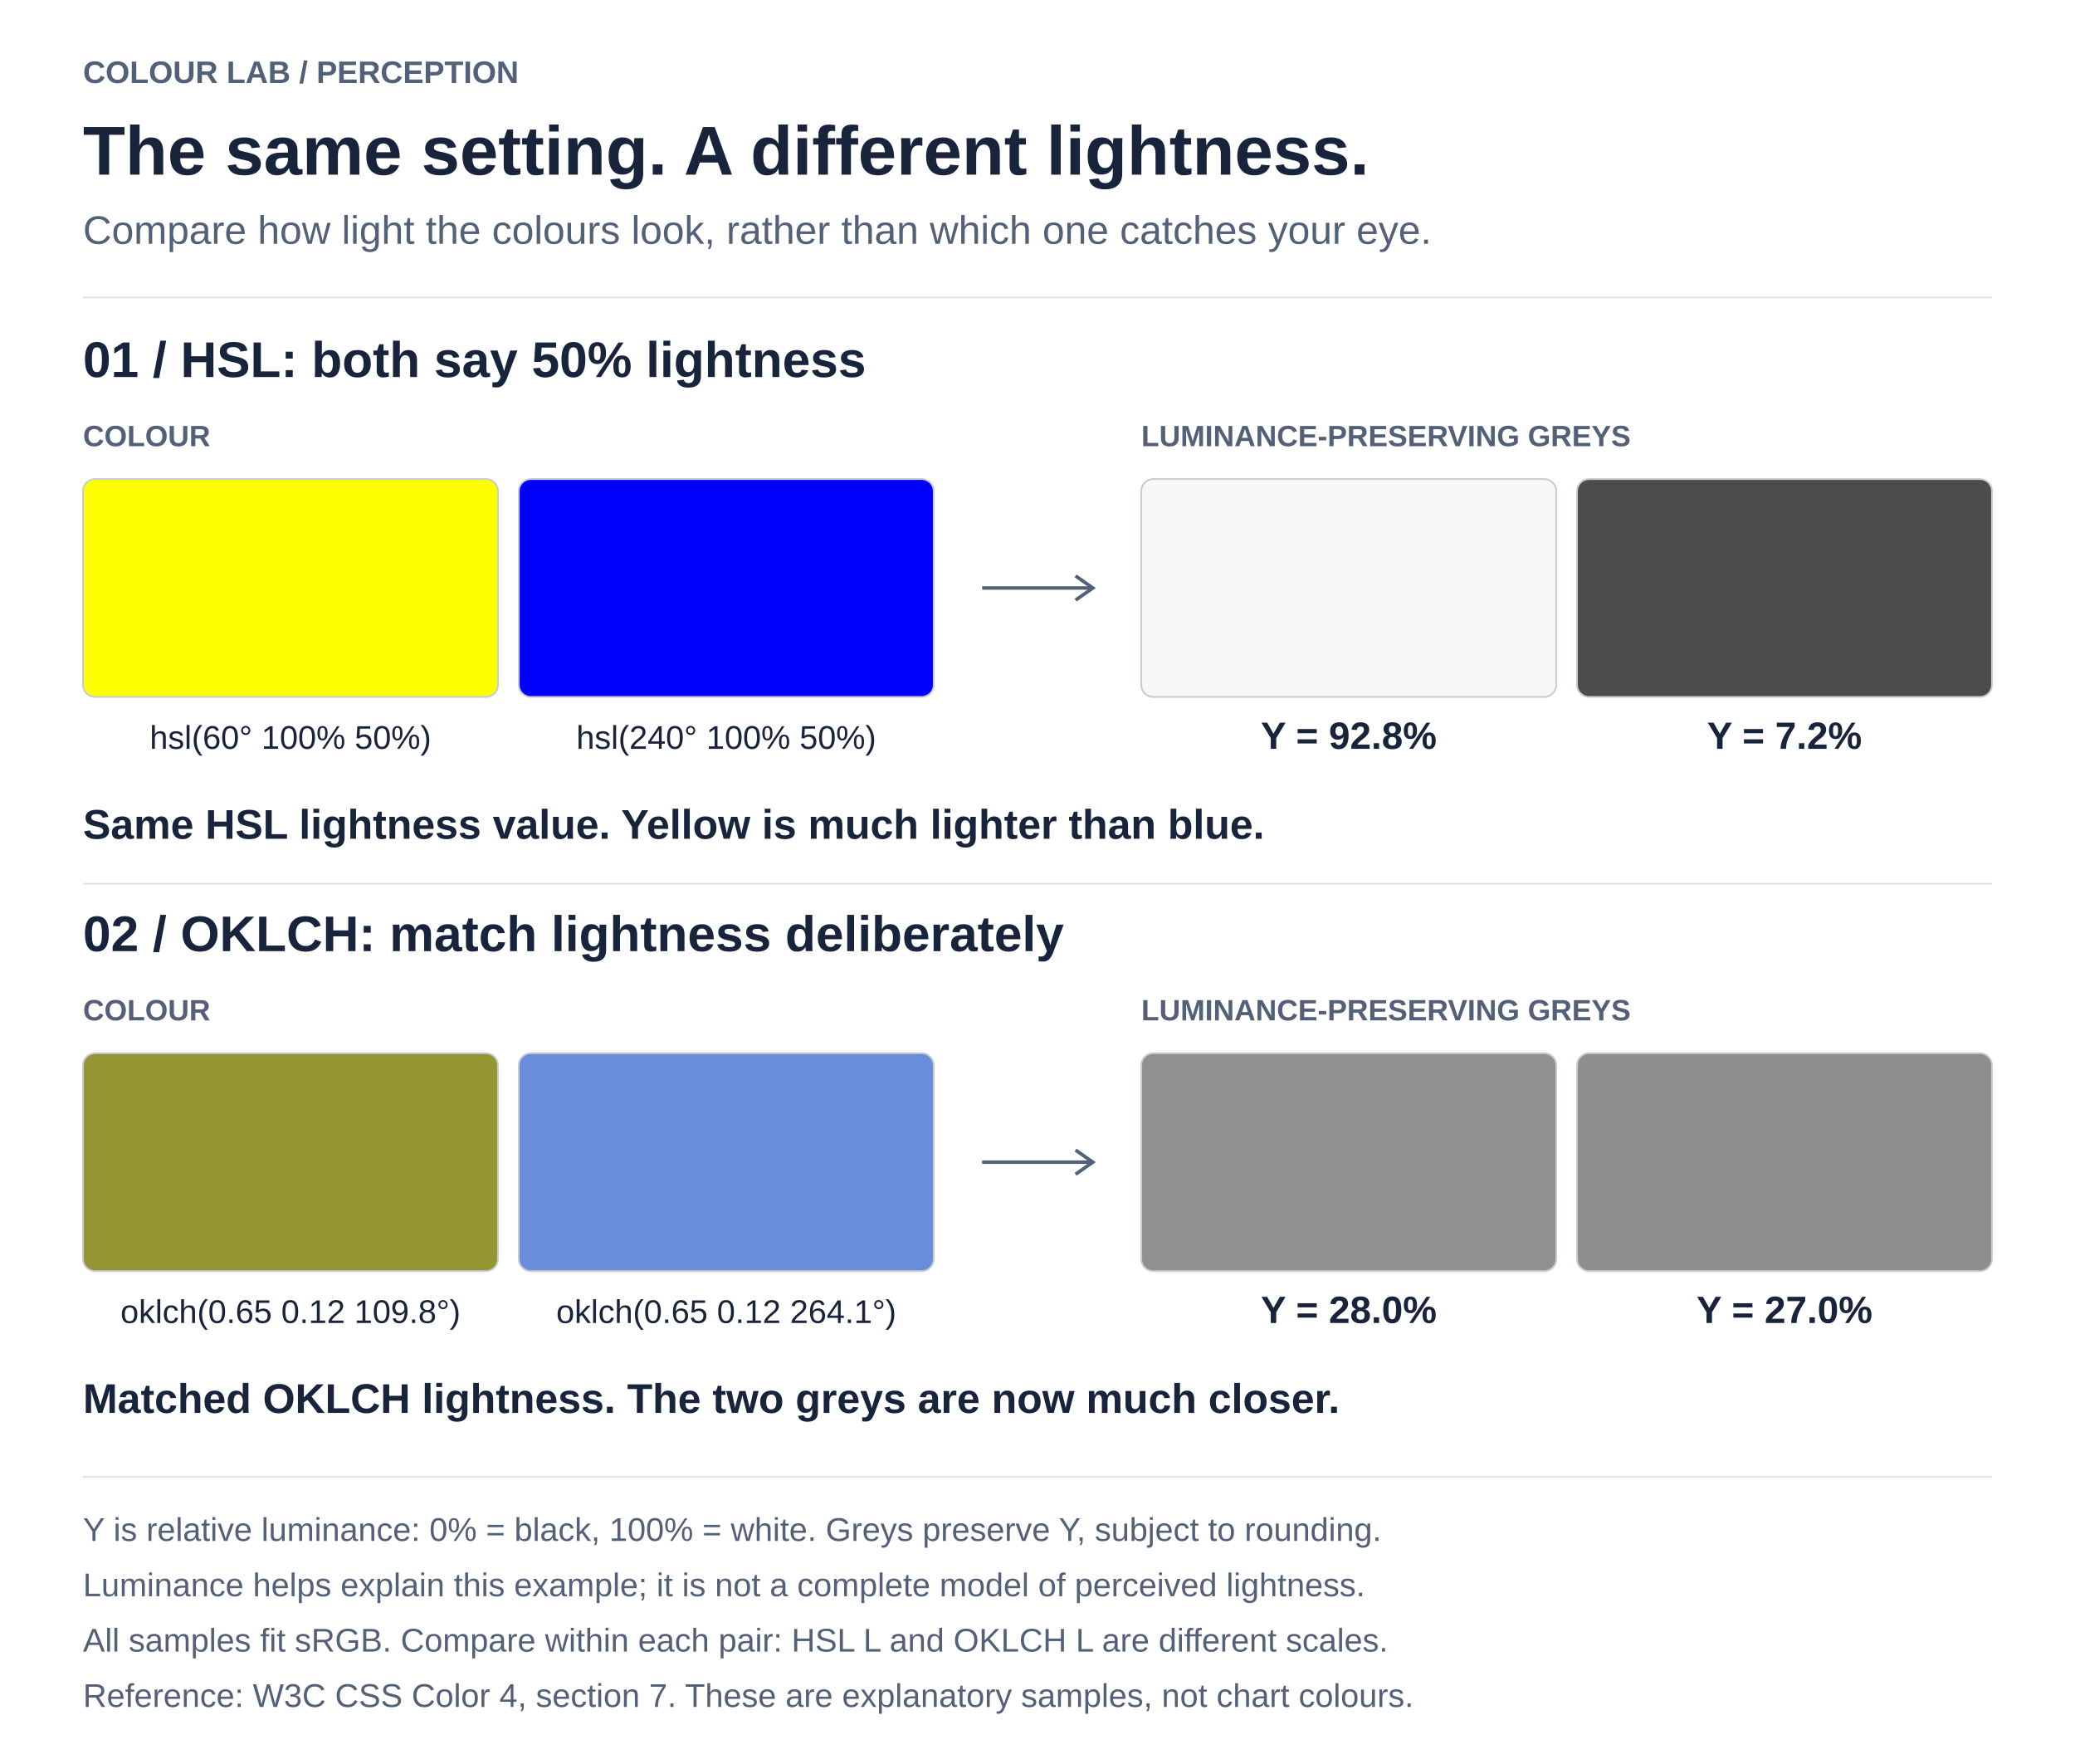
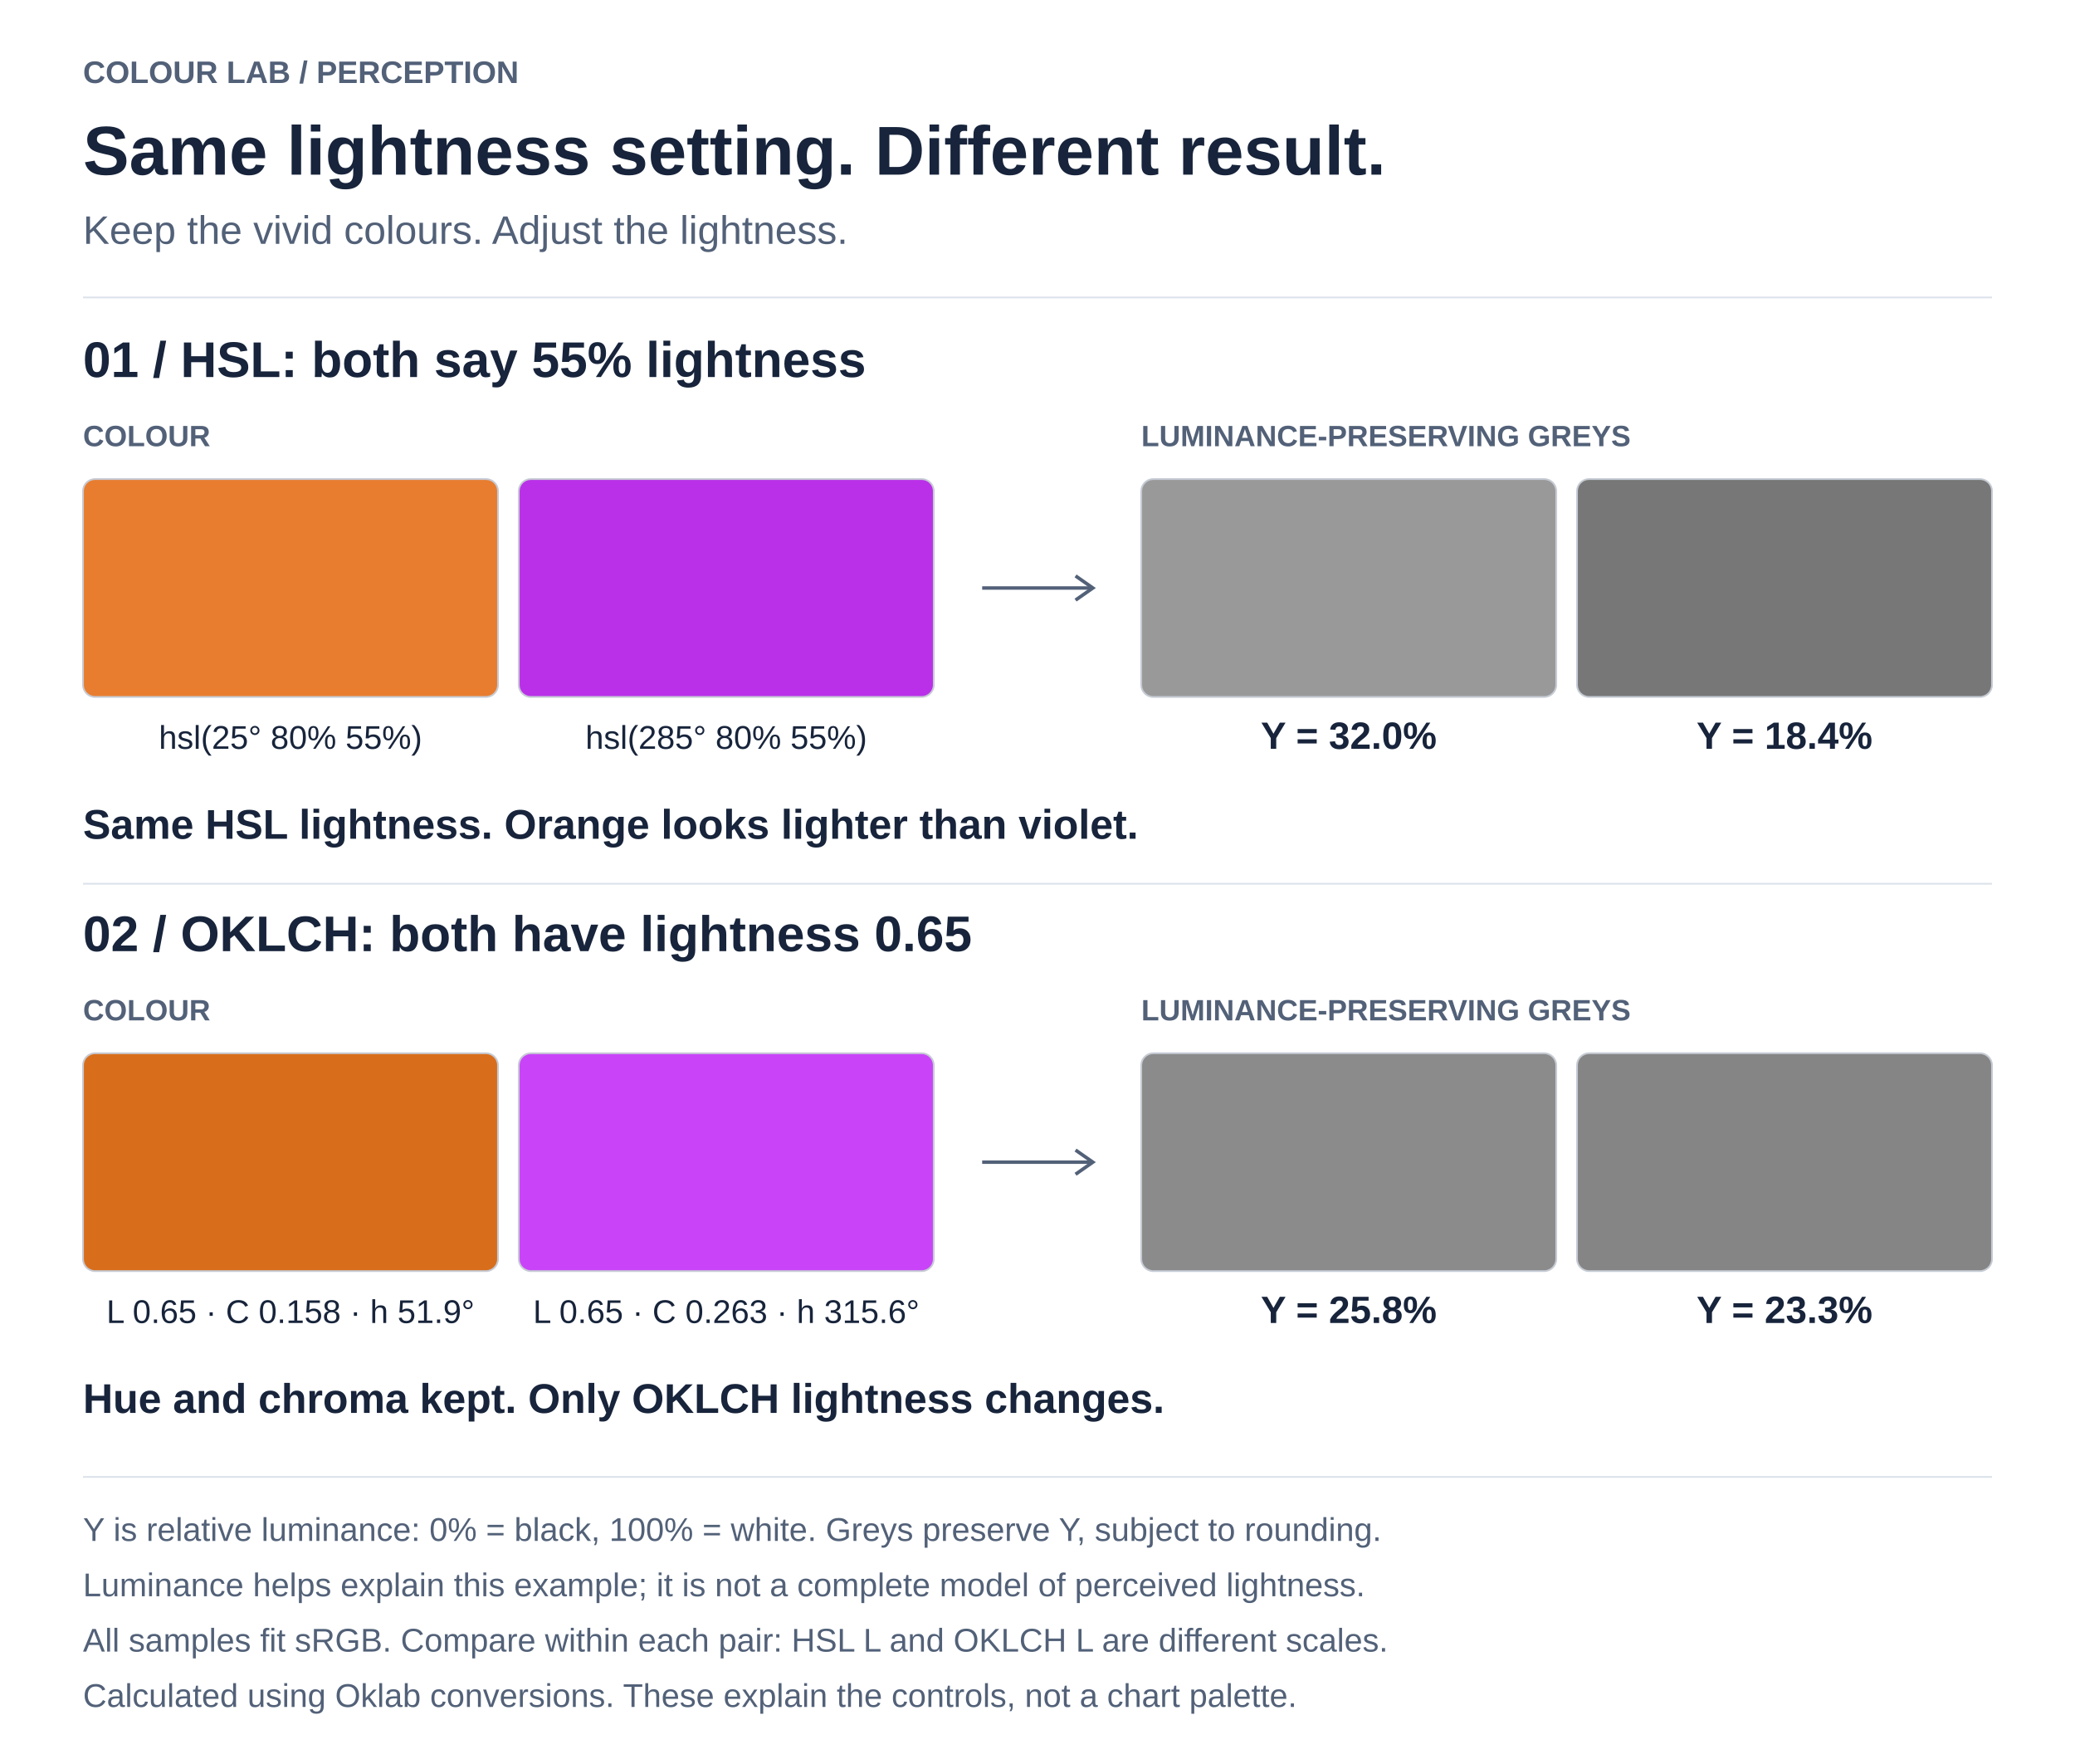
<svg xmlns="http://www.w3.org/2000/svg" width="1200" height="1020" viewBox="0 0 1200 1020" role="img" aria-labelledby="title desc">
  <g font-family="Arial, Helvetica, sans-serif">
    <rect x="0" y="0" width="1200" height="1020" rx="0" fill="#ffffff" stroke="none" />
    <text x="48" y="48" font-size="18" fill="#526178" font-weight="600" text-anchor="start">COLOUR LAB / PERCEPTION</text>
-     <text x="48" y="101" font-size="40" fill="#17243b" font-weight="600" text-anchor="start">The same setting. A different lightness.</text>
-     <text x="48" y="141" font-size="23" fill="#526178" font-weight="400" text-anchor="start">Compare how light the colours look, rather than which one catches your eye.</text>
+     <text x="48" y="101" font-size="40" fill="#17243b" font-weight="600" text-anchor="start">Same lightness setting. Different result.</text>
+     <text x="48" y="141" font-size="23" fill="#526178" font-weight="400" text-anchor="start">Keep the vivid colours. Adjust the lightness.</text>
    <line x1="48" y1="172" x2="1152" y2="172" stroke="#dce2eb" stroke-width="1" stroke-dasharray="" />
-     <text x="48" y="218" font-size="29" fill="#17243b" font-weight="600" text-anchor="start">01 / HSL: both say 50% lightness</text>
+     <text x="48" y="218" font-size="29" fill="#17243b" font-weight="600" text-anchor="start">01 / HSL: both say 55% lightness</text>
    <text x="48" y="258" font-size="17" fill="#526178" font-weight="600" text-anchor="start">COLOUR</text>
    <text x="660" y="258" font-size="17" fill="#526178" font-weight="600" text-anchor="start">LUMINANCE-PRESERVING GREYS</text>
-     <rect x="48" y="277" width="240" height="126" rx="7" fill="#ffff00" stroke="#c6cbd4" />
-     <rect x="660" y="277" width="240" height="126" rx="7" fill="#f7f7f7" stroke="#c6cbd4" />
-     <text x="168" y="433" font-size="19" fill="#17243b" font-weight="400" text-anchor="middle">hsl(60° 100% 50%)</text>
-     <text x="780" y="433" font-size="22" fill="#17243b" font-weight="600" text-anchor="middle">Y = 92.8%</text>
-     <rect x="300" y="277" width="240" height="126" rx="7" fill="#0000ff" stroke="#c6cbd4" />
-     <rect x="912" y="277" width="240" height="126" rx="7" fill="#4c4c4c" stroke="#c6cbd4" />
-     <text x="420" y="433" font-size="19" fill="#17243b" font-weight="400" text-anchor="middle">hsl(240° 100% 50%)</text>
-     <text x="1032" y="433" font-size="22" fill="#17243b" font-weight="600" text-anchor="middle">Y = 7.2%</text>
+     <rect x="48" y="277" width="240" height="126" rx="7" fill="#e87d30" stroke="#c6cbd4" />
+     <rect x="660" y="277" width="240" height="126" rx="7" fill="#999999" stroke="#c6cbd4" />
+     <text x="168" y="433" font-size="19" fill="#17243b" font-weight="400" text-anchor="middle">hsl(25° 80% 55%)</text>
+     <text x="780" y="433" font-size="22" fill="#17243b" font-weight="600" text-anchor="middle">Y = 32.0%</text>
+     <rect x="300" y="277" width="240" height="126" rx="7" fill="#ba30e8" stroke="#c6cbd4" />
+     <rect x="912" y="277" width="240" height="126" rx="7" fill="#777777" stroke="#c6cbd4" />
+     <text x="420" y="433" font-size="19" fill="#17243b" font-weight="400" text-anchor="middle">hsl(285° 80% 55%)</text>
+     <text x="1032" y="433" font-size="22" fill="#17243b" font-weight="600" text-anchor="middle">Y = 18.4%</text>
    <line x1="568" y1="340" x2="632" y2="340" stroke="#526178" stroke-width="2" stroke-dasharray="" />
    <path d="M622 333 L632 340 L622 347" fill="none" stroke="#526178" stroke-width="2" />
-     <text x="48" y="485" font-size="24" fill="#17243b" font-weight="600" text-anchor="start">Same HSL lightness value. Yellow is much lighter than blue.</text>
+     <text x="48" y="485" font-size="24" fill="#17243b" font-weight="600" text-anchor="start">Same HSL lightness. Orange looks lighter than violet.</text>
    <line x1="48" y1="511" x2="1152" y2="511" stroke="#dce2eb" stroke-width="1" stroke-dasharray="" />
-     <text x="48" y="550" font-size="29" fill="#17243b" font-weight="600" text-anchor="start">02 / OKLCH: match lightness deliberately</text>
+     <text x="48" y="550" font-size="29" fill="#17243b" font-weight="600" text-anchor="start">02 / OKLCH: both have lightness 0.65</text>
    <text x="48" y="590" font-size="17" fill="#526178" font-weight="600" text-anchor="start">COLOUR</text>
    <text x="660" y="590" font-size="17" fill="#526178" font-weight="600" text-anchor="start">LUMINANCE-PRESERVING GREYS</text>
-     <rect x="48" y="609" width="240" height="126" rx="7" fill="#949532" stroke="#c6cbd4" />
-     <rect x="660" y="609" width="240" height="126" rx="7" fill="#909090" stroke="#c6cbd4" />
-     <text x="168" y="765" font-size="19" fill="#17243b" font-weight="400" text-anchor="middle">oklch(0.65 0.12 109.8°)</text>
-     <text x="780" y="765" font-size="22" fill="#17243b" font-weight="600" text-anchor="middle">Y = 28.0%</text>
-     <rect x="300" y="609" width="240" height="126" rx="7" fill="#698dd8" stroke="#c6cbd4" />
-     <rect x="912" y="609" width="240" height="126" rx="7" fill="#8e8e8e" stroke="#c6cbd4" />
-     <text x="420" y="765" font-size="19" fill="#17243b" font-weight="400" text-anchor="middle">oklch(0.65 0.12 264.1°)</text>
-     <text x="1032" y="765" font-size="22" fill="#17243b" font-weight="600" text-anchor="middle">Y = 27.0%</text>
+     <rect x="48" y="609" width="240" height="126" rx="7" fill="#d86e1c" stroke="#c6cbd4" />
+     <rect x="660" y="609" width="240" height="126" rx="7" fill="#8b8b8b" stroke="#c6cbd4" />
+     <text x="168" y="765" font-size="19" fill="#17243b" font-weight="400" text-anchor="middle">L 0.65 · C 0.158 · h 51.9°</text>
+     <text x="780" y="765" font-size="22" fill="#17243b" font-weight="600" text-anchor="middle">Y = 25.8%</text>
+     <rect x="300" y="609" width="240" height="126" rx="7" fill="#c944f8" stroke="#c6cbd4" />
+     <rect x="912" y="609" width="240" height="126" rx="7" fill="#858585" stroke="#c6cbd4" />
+     <text x="420" y="765" font-size="19" fill="#17243b" font-weight="400" text-anchor="middle">L 0.65 · C 0.263 · h 315.6°</text>
+     <text x="1032" y="765" font-size="22" fill="#17243b" font-weight="600" text-anchor="middle">Y = 23.3%</text>
    <line x1="568" y1="672" x2="632" y2="672" stroke="#526178" stroke-width="2" stroke-dasharray="" />
    <path d="M622 665 L632 672 L622 679" fill="none" stroke="#526178" stroke-width="2" />
-     <text x="48" y="817" font-size="24" fill="#17243b" font-weight="600" text-anchor="start">Matched OKLCH lightness. The two greys are now much closer.</text>
+     <text x="48" y="817" font-size="24" fill="#17243b" font-weight="600" text-anchor="start">Hue and chroma kept. Only OKLCH lightness changes.</text>
    <line x1="48" y1="854" x2="1152" y2="854" stroke="#dce2eb" stroke-width="1" stroke-dasharray="" />
    <text x="48" y="891" font-size="19" fill="#526178" font-weight="400" text-anchor="start">Y is relative luminance: 0% = black, 100% = white. Greys preserve Y, subject to rounding.</text>
    <text x="48" y="923" font-size="19" fill="#526178" font-weight="400" text-anchor="start">Luminance helps explain this example; it is not a complete model of perceived lightness.</text>
    <text x="48" y="955" font-size="19" fill="#526178" font-weight="400" text-anchor="start">All samples fit sRGB. Compare within each pair: HSL L and OKLCH L are different scales.</text>
-     <text x="48" y="987" font-size="19" fill="#526178" font-weight="400" text-anchor="start">Reference: W3C CSS Color 4, section 7. These are explanatory samples, not chart colours.</text>
+     <text x="48" y="987" font-size="19" fill="#526178" font-weight="400" text-anchor="start">Calculated using Oklab conversions. These explain the controls, not a chart palette.</text>
  </g>
</svg>
